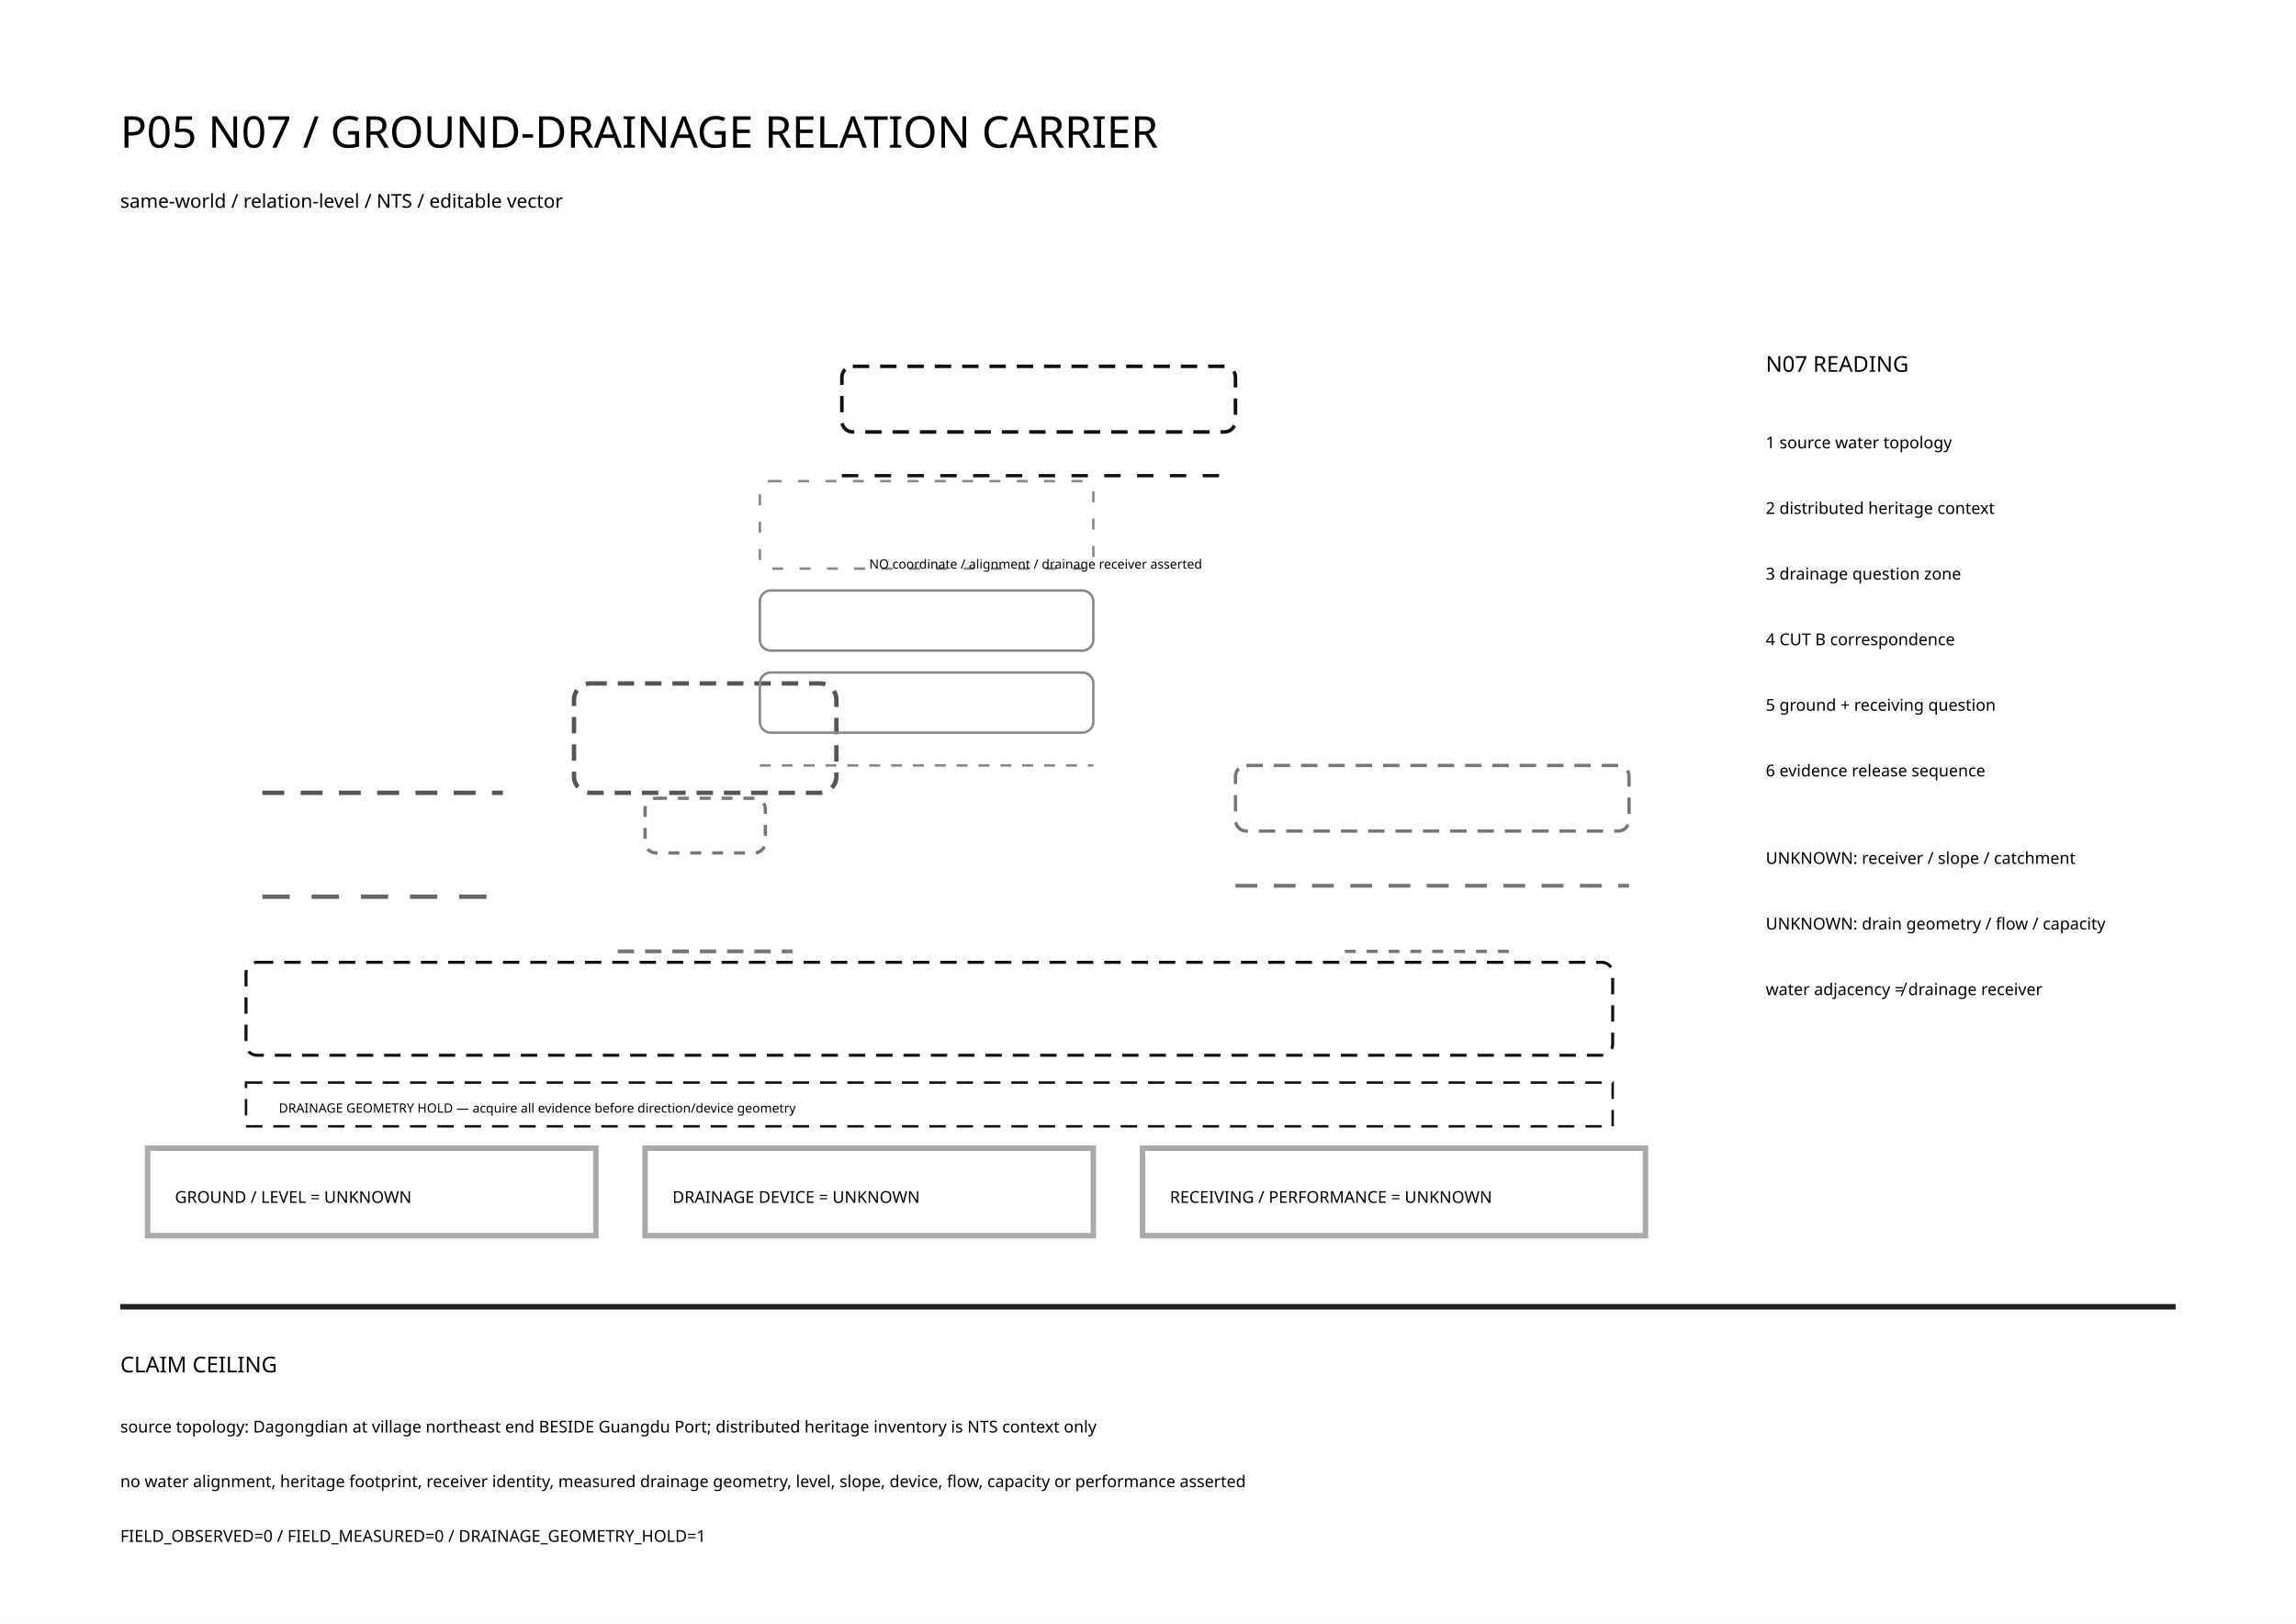
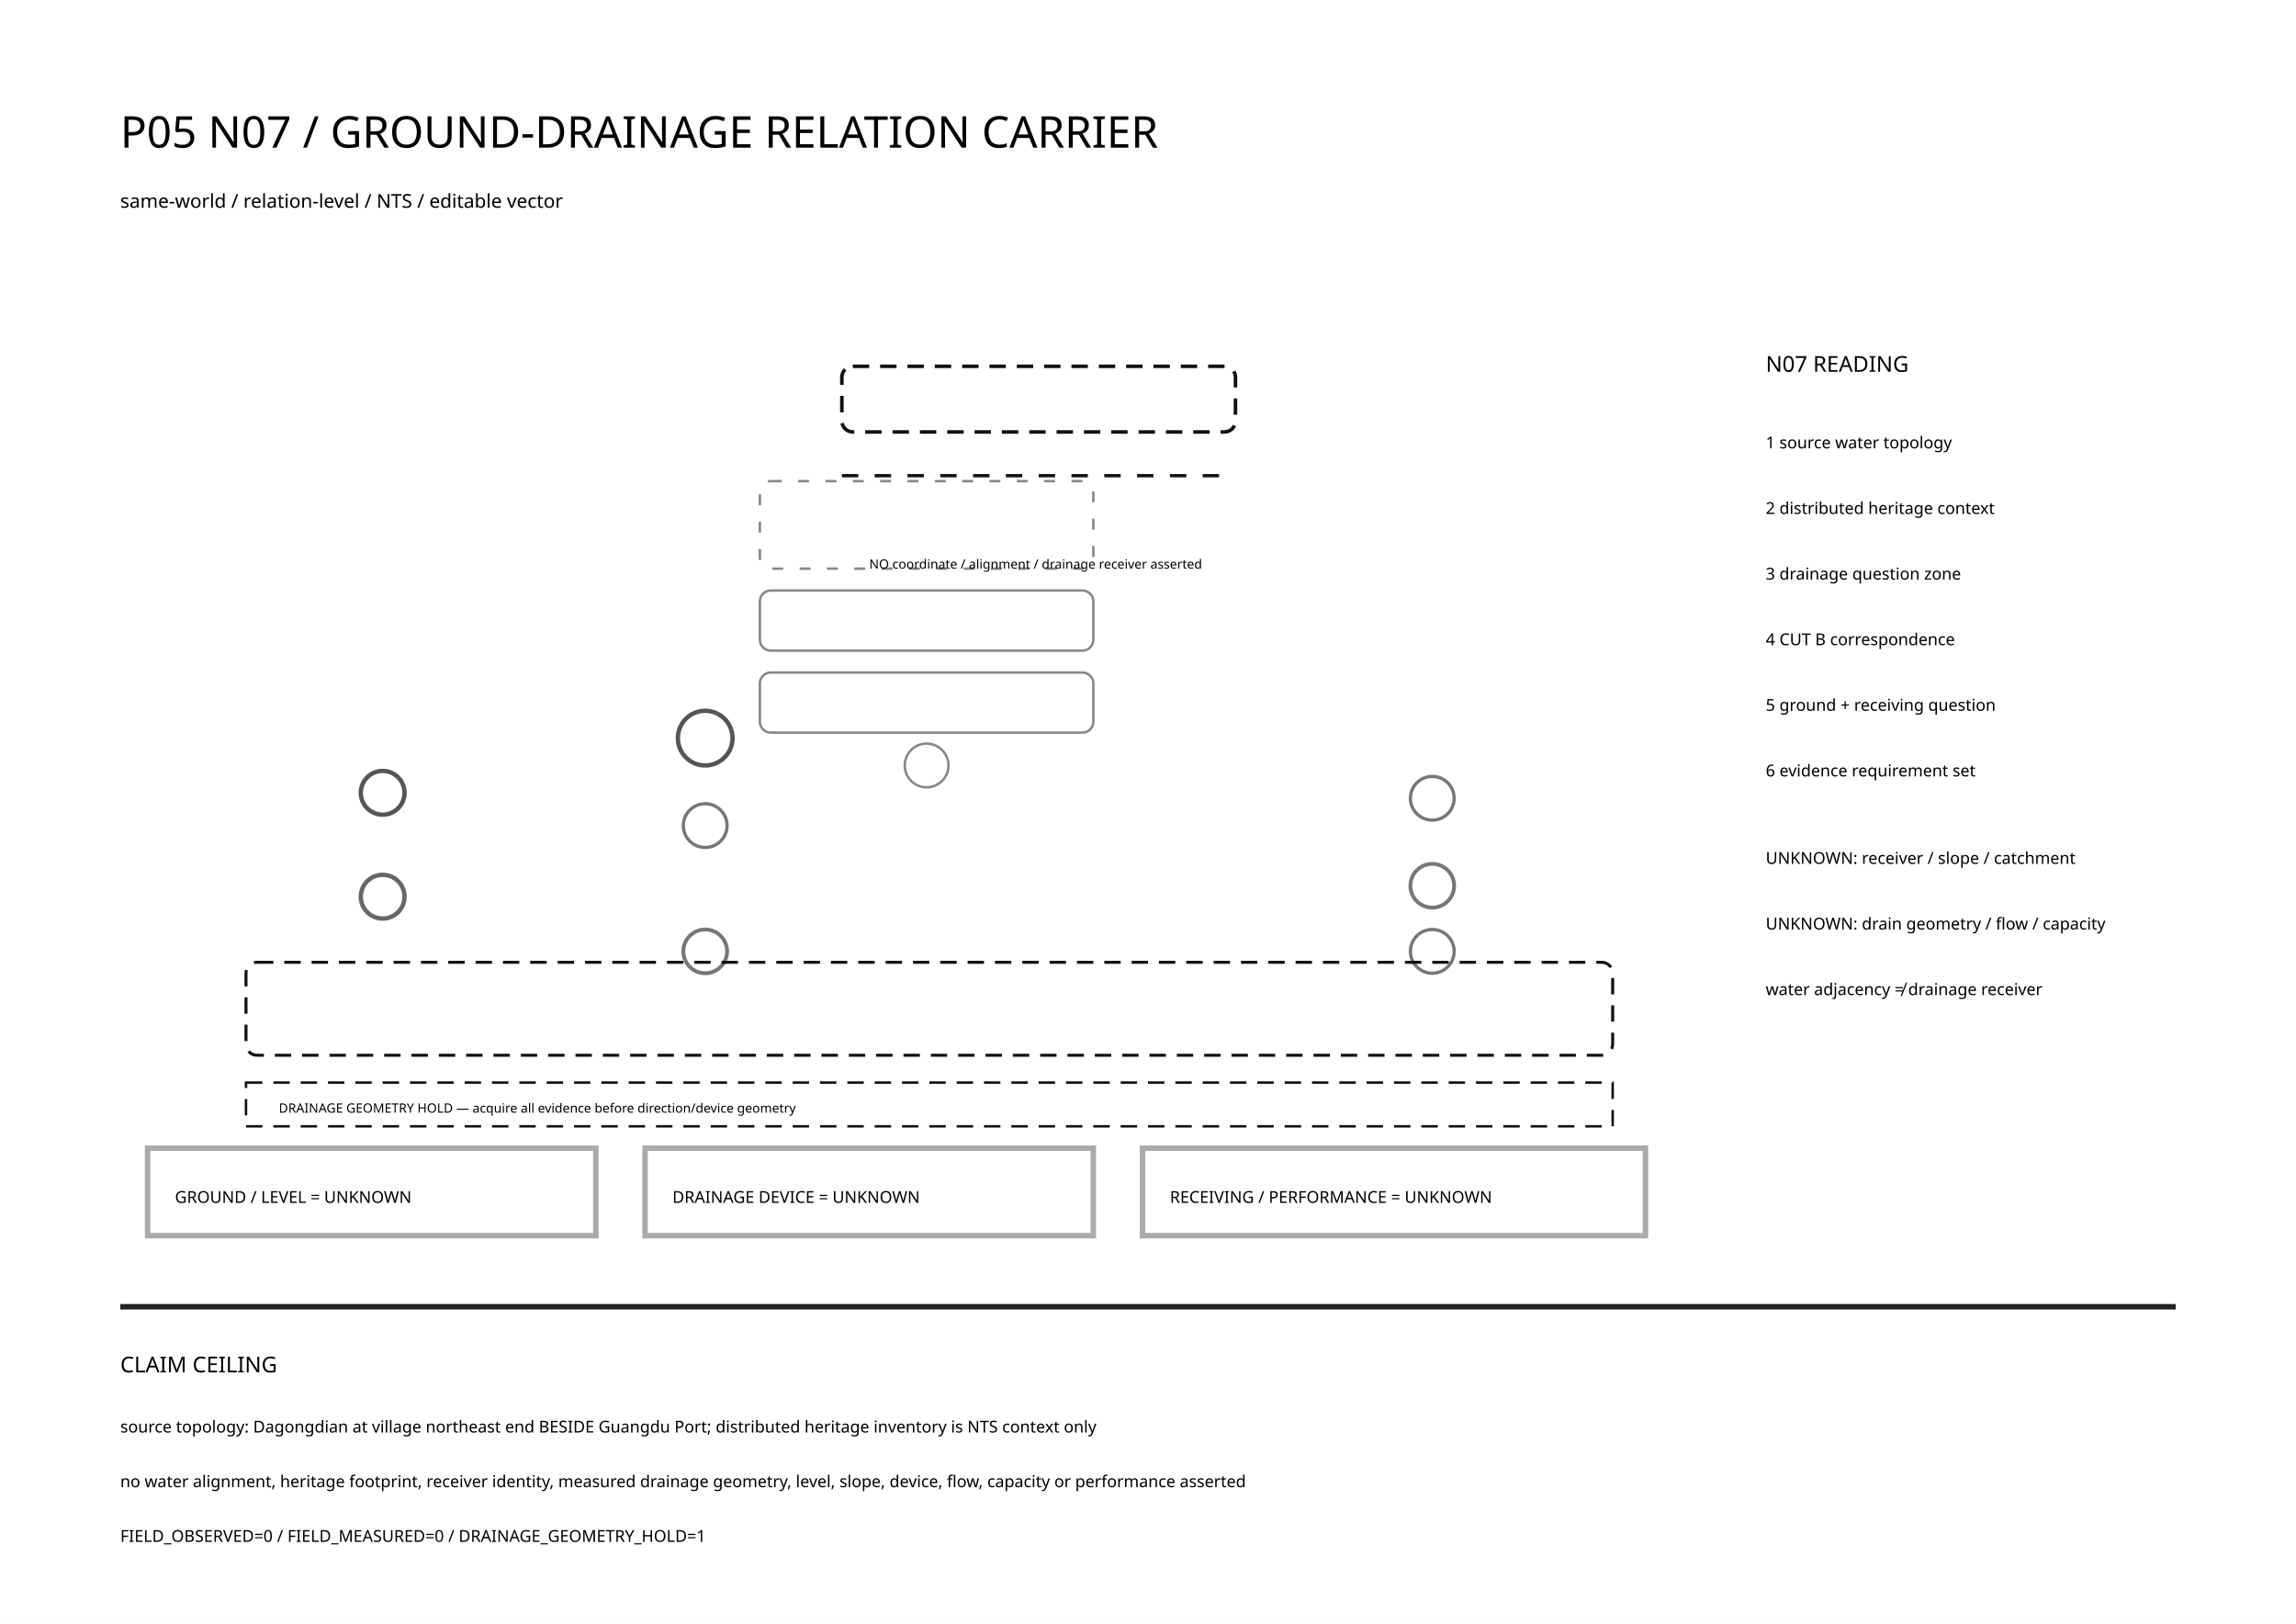
<svg xmlns="http://www.w3.org/2000/svg" width="420mm" height="297mm" viewBox="0 0 420 297">
  <rect width="420" height="297" fill="white" />
  <g id="L00-FRAME" font-family="sans-serif">
    <text x="22" y="27" font-size="8">P05 N07 / GROUND-DRAINAGE RELATION CARRIER</text>
    <text x="22" y="38" font-size="3.5">same-world / relation-level / NTS / editable vector</text>
  </g>
  <g id="L10-PLAN" fill="none">
    <g id="N07-ROUTE-RELATION-STATE" font-family="sans-serif">
-       <line x1="48" y1="145" x2="92" y2="145" stroke="#555" stroke-width="0.8" stroke-dasharray="4 3" />
+       <circle cx="70" cy="145" r="4" stroke="#555" stroke-width="0.8" />
+       <text x="68.3" y="146.2" font-size="3">R</text>
      <text x="48" y="140" font-size="2.5">PRIMARY ROUTE RELATION / ALIGNMENT UNKNOWN · NTS</text>
    </g>
    <g id="N07-WATER-RELATION-STATE" font-family="sans-serif">
-       <line x1="48" y1="164" x2="92" y2="164" stroke="#666" stroke-width="0.8" stroke-dasharray="5 4" />
+       <circle cx="70" cy="164" r="4" stroke="#666" stroke-width="0.8" />
+       <text x="68.3" y="165.2" font-size="3">R</text>
      <text x="48" y="159" font-size="2.5">WATER RELATION / ALIGNMENT UNKNOWN · NTS</text>
    </g>
    <g id="N07-DRAINAGE-QUESTION-STATE" font-family="sans-serif">
-       <rect x="105" y="125" width="48" height="20" rx="3" stroke="#555" stroke-width="0.8" stroke-dasharray="3 2" />
+       <circle cx="129" cy="135" r="5" stroke="#555" stroke-width="0.8" />
+       <text x="127.2" y="136.2" font-size="3">?</text>
      <text x="110" y="136" font-size="2.5">DRAINAGE QUESTION / LOCATION UNKNOWN · NTS</text>
    </g>
    <g id="N07-CUT-CORRESPONDENCE-STATE" font-family="sans-serif">
-       <line x1="113" y1="174" x2="145" y2="174" stroke="#777" stroke-width="0.7" stroke-dasharray="3 2" />
+       <circle cx="129" cy="174" r="4" stroke="#777" stroke-width="0.7" />
+       <text x="127.3" y="175.2" font-size="3">R</text>
      <text x="113" y="169" font-size="2.4">CUT CORRESPONDENCE / LOCATION UNKNOWN · NTS</text>
    </g>
    <g id="N07-PLAN-NODE-STATE" font-family="sans-serif">
-       <rect x="118" y="146" width="22" height="10" rx="2" stroke="#777" stroke-width="0.6" stroke-dasharray="2 2" />
+       <circle cx="129" cy="151" r="4" stroke="#777" stroke-width="0.6" />
+       <text x="127.3" y="152.2" font-size="3">R</text>
      <text x="120" y="152.5" font-size="2.2">PLAN RELATION</text>
    </g>
  </g>
  <g id="L11-HERITAGE-FABRIC" font-family="sans-serif" fill="none">
    <g id="N07-HERITAGE-INVENTORY-STATE">
      <rect x="139" y="88" width="61" height="16" rx="2" stroke="#888" stroke-width="0.45" stroke-dasharray="2 3" />
      <text x="144" y="97.5" font-size="2.4">HERITAGE INVENTORY / EXTENT UNKNOWN · NTS</text>
    </g>
    <g id="N07-PROTECTED-UNITS-INVENTORY-STATE">
      <rect x="139" y="108" width="61" height="11" rx="2" stroke="#888" stroke-width="0.45" />
      <text x="144" y="115" font-size="2.4">PROTECTED UNITS = 7 / POSITIONS UNKNOWN</text>
    </g>
    <g id="N07-ANCIENT-RESIDENCE-INVENTORY-STATE">
      <rect x="139" y="123" width="61" height="11" rx="2" stroke="#888" stroke-width="0.45" />
      <text x="144" y="130" font-size="2.4">ANCIENT RESIDENCES ≥30 / FOOTPRINTS UNKNOWN</text>
    </g>
    <g id="N07-LANE-WELL-TREE-RELATION-STATE">
-       <line x1="139" y1="140" x2="200" y2="140" stroke="#888" stroke-width="0.45" stroke-dasharray="2 2" />
+       <circle cx="169.5" cy="140" r="4" stroke="#888" stroke-width="0.45" />
+       <text x="167.8" y="141.2" font-size="3">R</text>
      <text x="144" y="146" font-size="2.4">LANE / WELL / TREE RELATION / POSITIONS UNKNOWN · NTS</text>
    </g>
  </g>
  <g id="L12-SOURCE-TOPOLOGY" font-family="sans-serif">
    <g id="N07-DAGONGDIAN-TOPOLOGY-STATE" fill="none">
      <rect x="154" y="67" width="72" height="12" rx="2" stroke="#111" stroke-width="0.65" stroke-dasharray="3 2" />
      <text x="159" y="74.5" font-size="2.7">DAGONGDIAN / NORTHEAST-END TOPOLOGY · NTS</text>
    </g>
    <g id="N07-GUANGDU-PORT-BESIDE-STATE" fill="none">
      <line x1="154" y1="87" x2="226" y2="87" stroke="#111" stroke-width="0.6" stroke-dasharray="3 3" />
      <text x="159" y="94" font-size="2.5">BESIDE GUANGDU PORT / RELATION ONLY · NTS</text>
    </g>
    <text x="159" y="104" font-size="2.35">NO coordinate / alignment / drainage receiver asserted</text>
  </g>
  <g id="L15-SECTION" fill="none">
    <g id="N07-SECTION-CORRESPONDENCE-STATE" font-family="sans-serif">
-       <rect x="226" y="140" width="72" height="12" rx="2" stroke="#777" stroke-width="0.6" stroke-dasharray="3 2" />
+       <circle cx="262" cy="146" r="4" stroke="#777" stroke-width="0.6" />
+       <text x="260.3" y="147.2" font-size="3">R</text>
      <text x="231" y="147.5" font-size="2.4">SECTION CORRESPONDENCE / DATUM UNKNOWN · NTS</text>
    </g>
    <g id="N07-GROUND-QUESTION-STATE" font-family="sans-serif">
-       <line x1="226" y1="162" x2="298" y2="162" stroke="#777" stroke-width="0.7" stroke-dasharray="4 3" />
+       <circle cx="262" cy="162" r="4" stroke="#777" stroke-width="0.7" />
+       <text x="260.3" y="163.2" font-size="3">?</text>
      <text x="231" y="158" font-size="2.4">GROUND QUESTION / PROFILE + LEVEL UNKNOWN</text>
    </g>
    <g id="N07-RECEIVING-RELATION-STATE" font-family="sans-serif">
-       <line x1="246" y1="174" x2="278" y2="174" stroke="#777" stroke-width="0.6" stroke-dasharray="2 2" />
+       <circle cx="262" cy="174" r="4" stroke="#777" stroke-width="0.6" />
+       <text x="260.3" y="175.2" font-size="3">?</text>
      <text x="231" y="183" font-size="2.4">RECEIVING RELATION? IDENTITY + DIRECTION UNKNOWN</text>
    </g>
  </g>
  <g id="L18-DRAINAGE-RELEASE" font-family="sans-serif">
    <g id="N07-DRAINAGE-EVIDENCE-SET" fill="none">
      <rect x="45" y="176" width="250" height="17" rx="2" stroke="#111" stroke-width="0.55" stroke-dasharray="3 2" />
      <text x="51" y="183" font-size="2.5">EVIDENCE SET REQUIRED: CATCHMENT? / CROSSING? / RECEIVER?</text>
      <text x="51" y="189" font-size="2.3">UNORDERED REQUIREMENTS · NO FLOW / TOPOLOGY / SEQUENCE ASSERTED</text>
    </g>
    <rect id="N07-DRAINAGE-GEOMETRY-HOLD" x="45" y="198" width="250" height="8" fill="white" stroke="#111" stroke-width="0.45" stroke-dasharray="3 2" />
    <text x="51" y="203.5" font-size="2.35">DRAINAGE GEOMETRY HOLD — acquire all evidence before direction/device geometry</text>
  </g>
  <g id="L20-STATE" font-family="sans-serif">
    <rect x="27" y="210" width="82" height="16" fill="none" stroke="#aaa" />
    <rect x="118" y="210" width="82" height="16" fill="none" stroke="#aaa" />
    <rect x="209" y="210" width="92" height="16" fill="none" stroke="#aaa" />
    <text id="N07-GROUND-LEVEL-STATE" x="32" y="220" font-size="3">GROUND / LEVEL = UNKNOWN</text>
    <text id="N07-DRAINAGE-DEVICE-STATE" x="123" y="220" font-size="3">DRAINAGE DEVICE = UNKNOWN</text>
    <text id="N07-RECEIVING-PERFORMANCE-STATE" x="214" y="220" font-size="3">RECEIVING / PERFORMANCE = UNKNOWN</text>
  </g>
  <g id="L30-READING" font-family="sans-serif">
    <text x="323" y="68" font-size="4">N07 READING</text>
    <text x="323" y="82" font-size="3">1 source water topology</text>
    <text x="323" y="94" font-size="3">2 distributed heritage context</text>
    <text x="323" y="106" font-size="3">3 drainage question zone</text>
    <text x="323" y="118" font-size="3">4 CUT B correspondence</text>
    <text x="323" y="130" font-size="3">5 ground + receiving question</text>
-     <text x="323" y="142" font-size="3">6 evidence release sequence</text>
+     <text x="323" y="142" font-size="3">6 evidence requirement set</text>
    <text x="323" y="158" font-size="3">UNKNOWN: receiver / slope / catchment</text>
    <text x="323" y="170" font-size="3">UNKNOWN: drain geometry / flow / capacity</text>
    <text x="323" y="182" font-size="3">water adjacency ≠ drainage receiver</text>
  </g>
  <g id="L40-CLAIM" font-family="sans-serif">
    <line x1="22" y1="239" x2="398" y2="239" stroke="#222" />
    <text x="22" y="251" font-size="4">CLAIM CEILING</text>
    <text x="22" y="262" font-size="3">source topology: Dagongdian at village northeast end BESIDE Guangdu Port; distributed heritage inventory is NTS context only</text>
    <text x="22" y="272" font-size="3">no water alignment, heritage footprint, receiver identity, measured drainage geometry, level, slope, device, flow, capacity or performance asserted</text>
    <text x="22" y="282" font-size="3">FIELD_OBSERVED=0 / FIELD_MEASURED=0 / DRAINAGE_GEOMETRY_HOLD=1</text>
  </g>
</svg>
